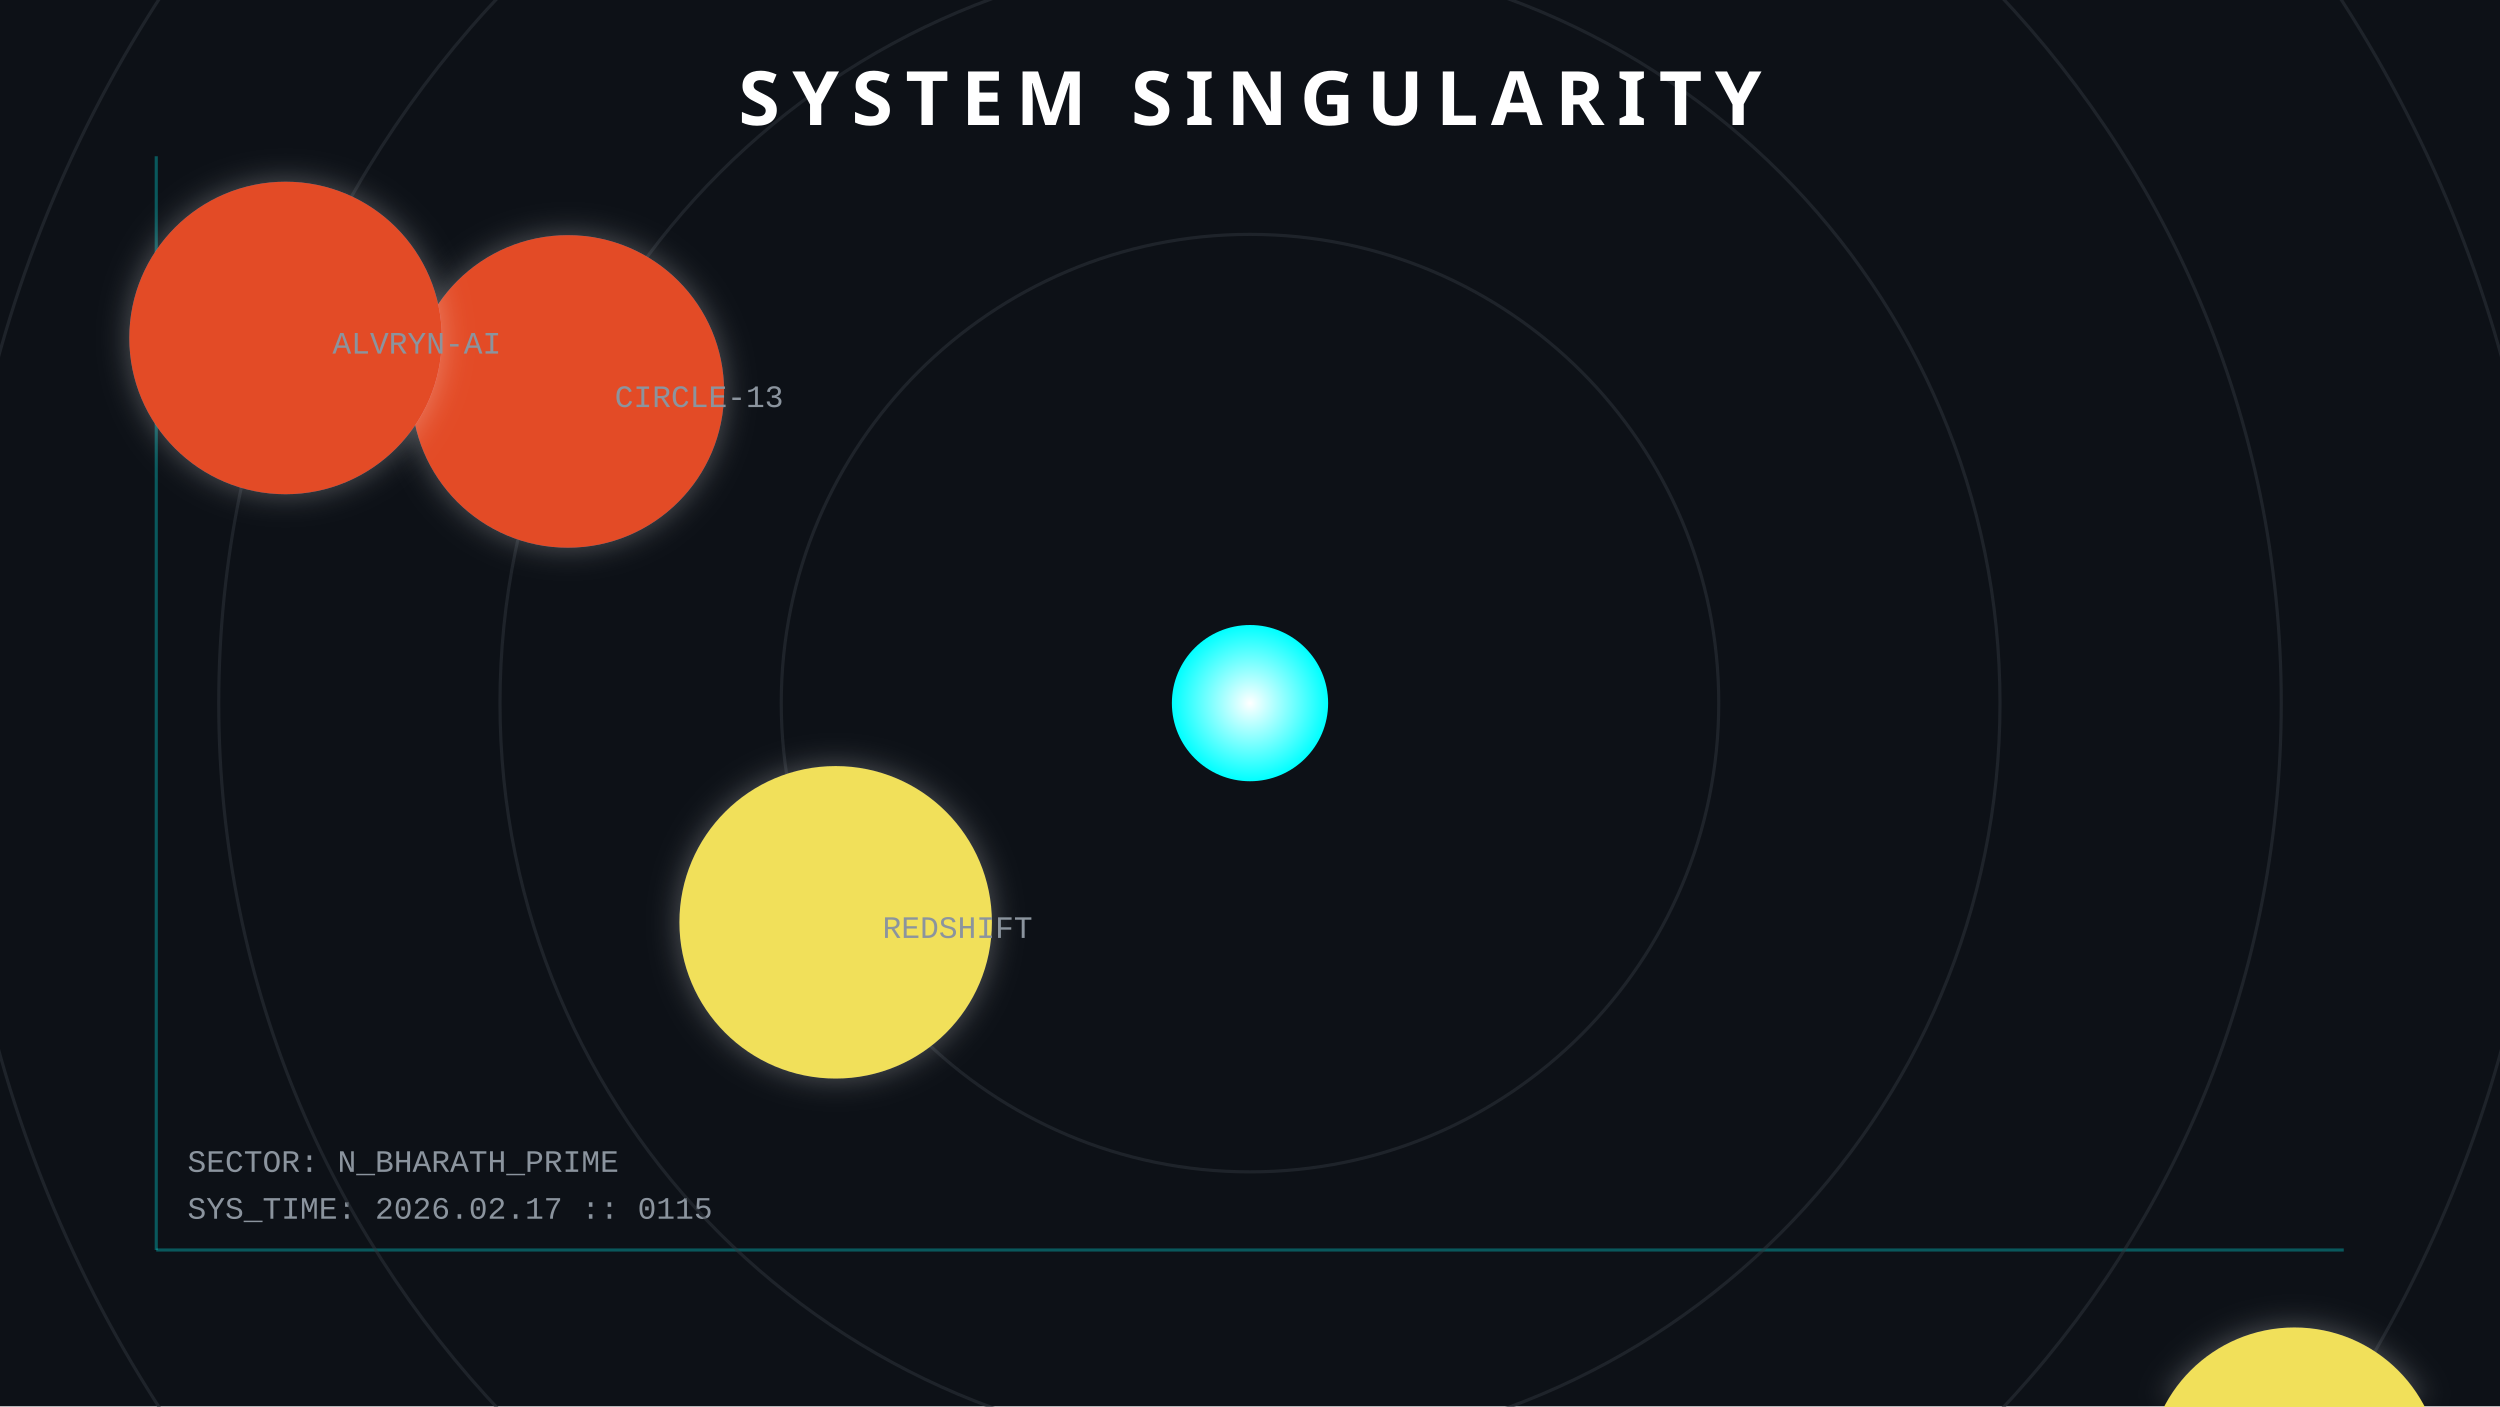
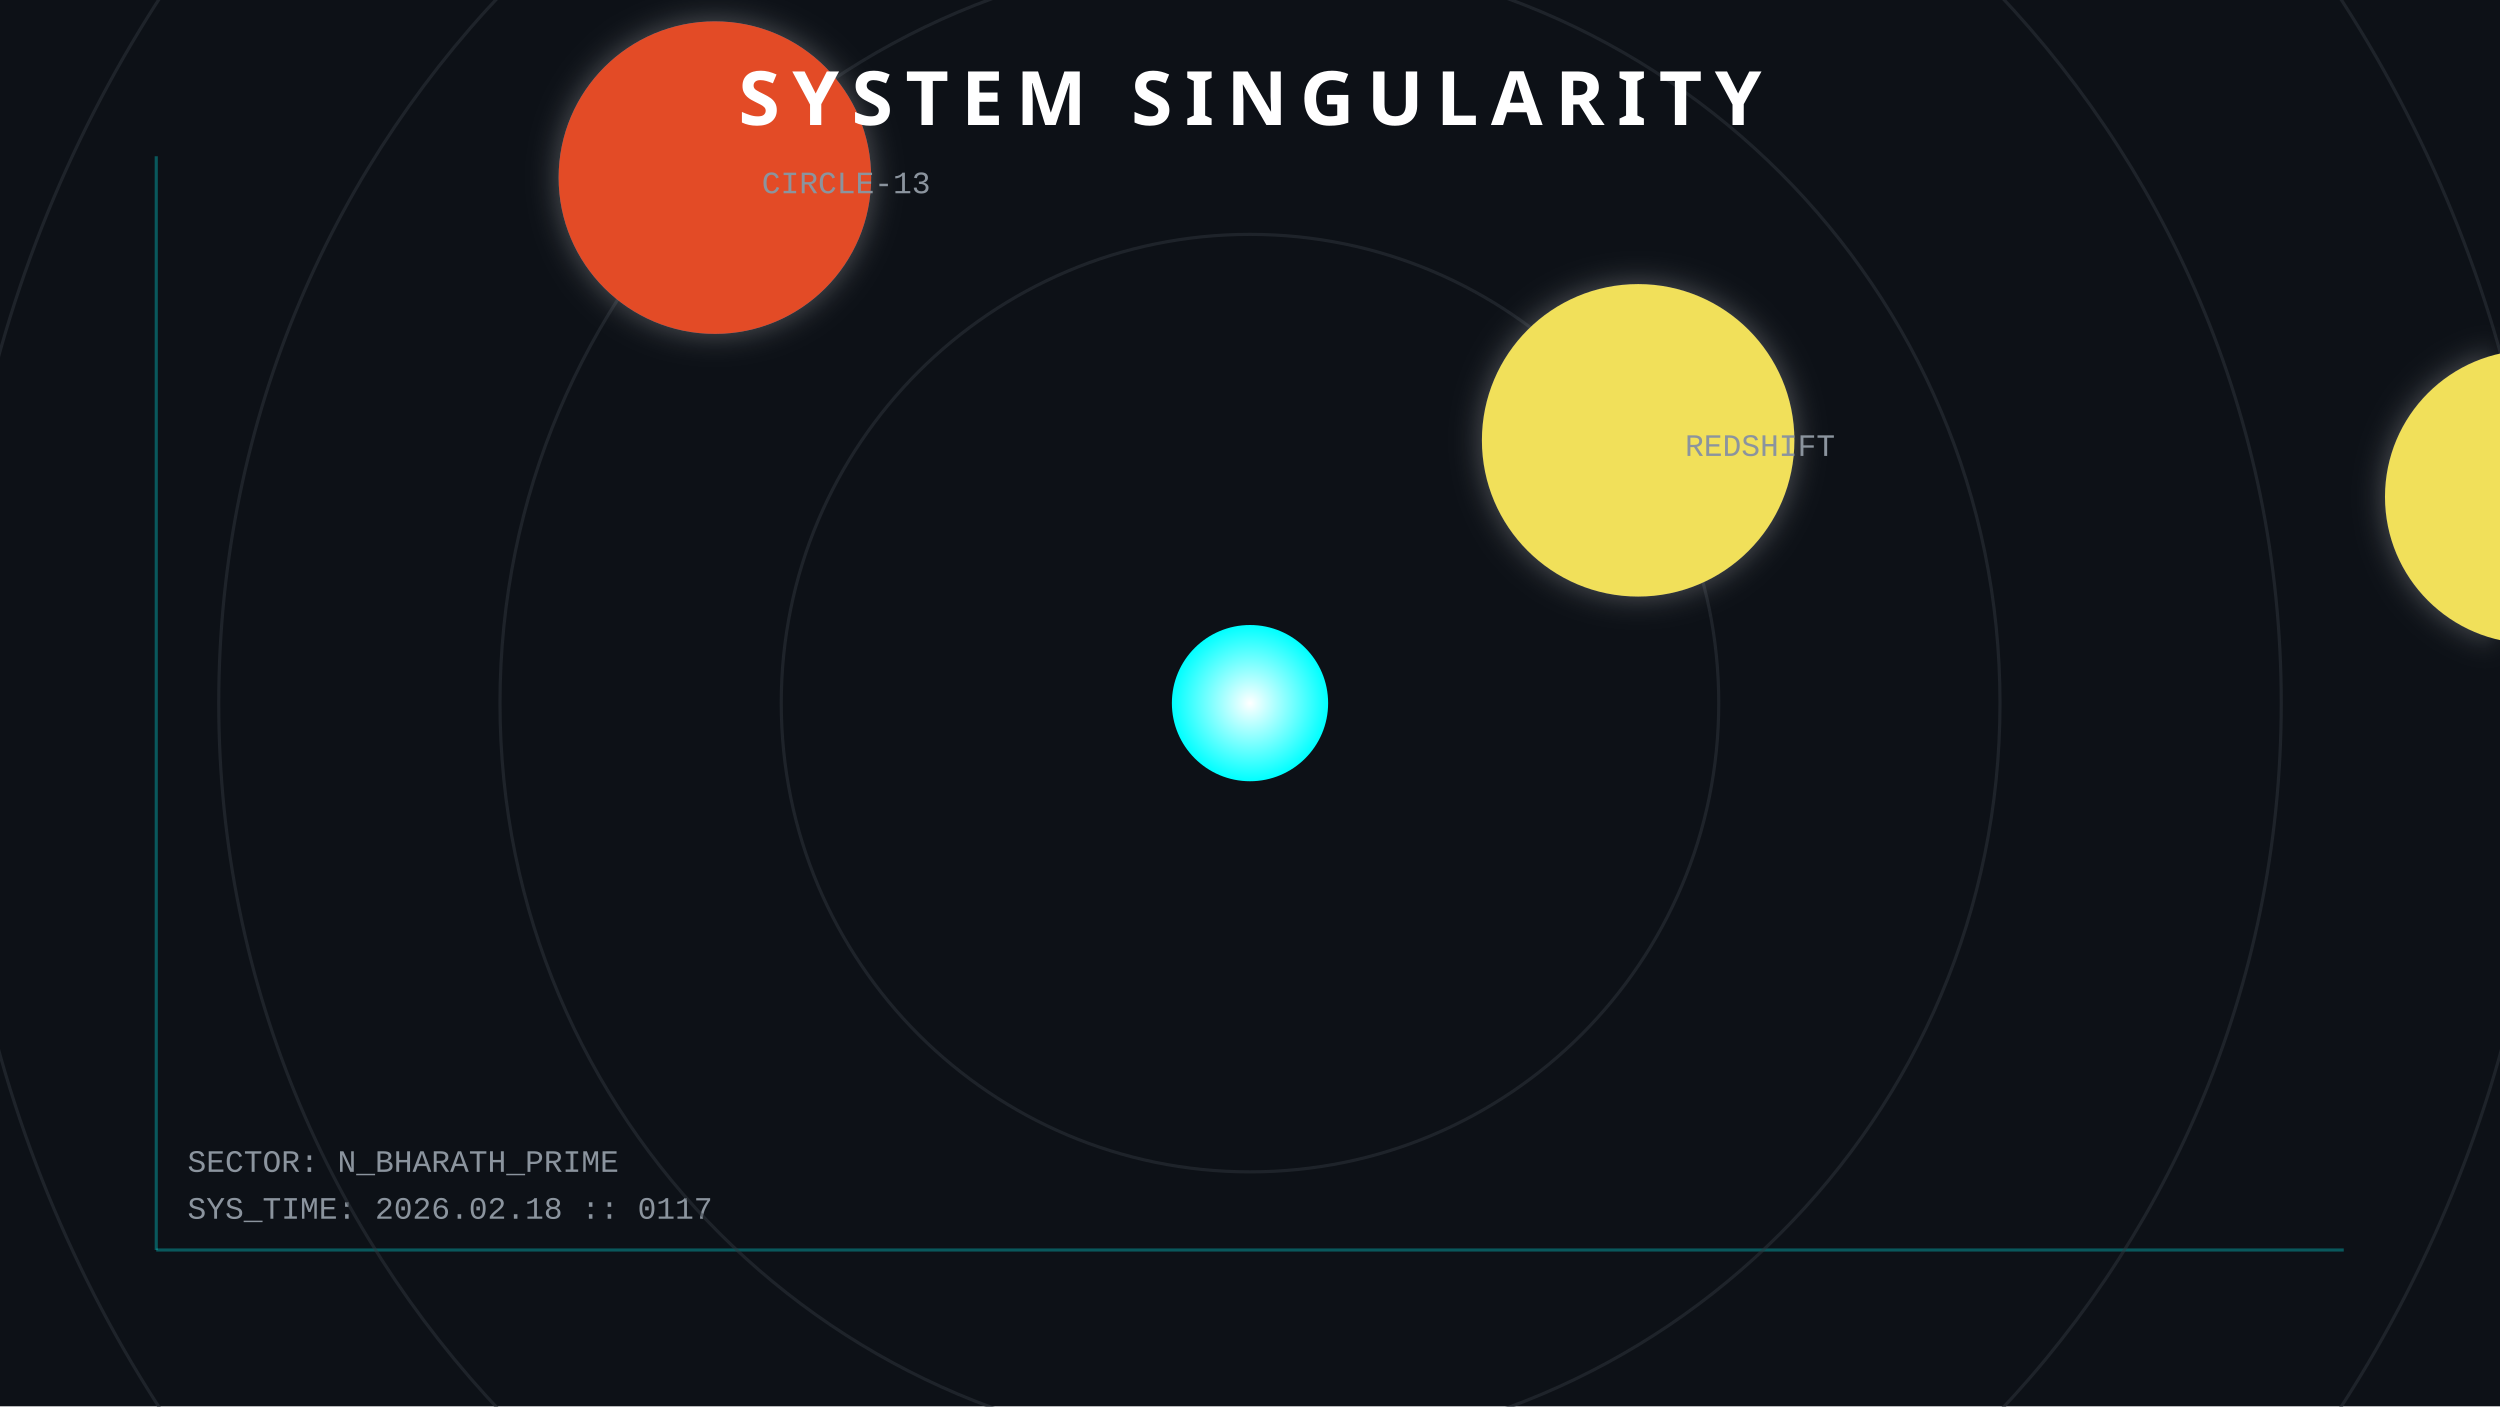
<svg xmlns="http://www.w3.org/2000/svg" width="800" height="450">
  <style>
        .orbit { fill: none; stroke: #30363d; stroke-width: 1; opacity: 0.5; }
        .planet { filter: drop-shadow(0 0 5px rgba(255,255,255,0.3)); }
        .text { font-family: 'Courier New', monospace; fill: #8b949e; font-size: 10px; }
        .title { font-family: sans-serif; fill: white; font-weight: bold; font-size: 24px; letter-spacing: 4px; }
        .hud-line { stroke: #00ffff; stroke-width: 1; opacity: 0.3; }
        
        /* ANIMATIONS */
        @keyframes pulse { 0% { r: 25; opacity: 0.8; } 50% { r: 30; opacity: 0.4; } 100% { r: 25; opacity: 0.8; } }
        .sun { animation: pulse 4s infinite; }
    </style>
  <rect width="100%" height="100%" fill="#0d1117" />
  <line x1="50" y1="50" x2="50" y2="400" class="hud-line" />
  <line x1="50" y1="400" x2="750" y2="400" class="hud-line" />
-   <text x="60" y="390" class="text">SYS_TIME: 2026.02.17 :: 0115</text>
+   <text x="60" y="390" class="text">SYS_TIME: 2026.02.18 :: 0117</text>
  <text x="60" y="375" class="text">SECTOR: N_BHARATH_PRIME</text>
  <circle cx="400" cy="225" r="25" fill="url(#grad1)" class="sun" />
  <defs>
    <radialGradient id="grad1" cx="50%" cy="50%" r="50%" fx="50%" fy="50%">
      <stop offset="0%" style="stop-color:white;stop-opacity:1" />
      <stop offset="100%" style="stop-color:#00ffff;stop-opacity:1" />
    </radialGradient>
  </defs>
  <circle cx="400" cy="225" r="150.0" class="orbit" />
-   <circle cx="267.41" cy="295.141" r="50" fill="#f1e05a" class="planet" />
-   <text x="282.41" y="300.141" class="text" fill="white">REDSHIFT</text>
+   <circle cx="524.209" cy="140.905" r="50" fill="#f1e05a" class="planet" />
+   <text x="539.209" y="145.905" class="text" fill="white">REDSHIFT</text>
  <circle cx="400" cy="225" r="240.0" class="orbit" />
-   <circle cx="181.708" cy="125.258" r="50" fill="#e34c26" class="planet" />
-   <text x="196.708" y="130.258" class="text" fill="white">CIRCLE-13</text>
+   <circle cx="228.764" cy="56.839" r="50" fill="#e34c26" class="planet" />
+   <text x="243.764" y="61.839" class="text" fill="white">CIRCLE-13</text>
  <circle cx="400" cy="225" r="330.0" class="orbit" />
-   <circle cx="91.38" cy="108.15" r="50" fill="#e34c26" class="planet" />
-   <text x="106.38" y="113.15" class="text" fill="white">ALVRYN-AI</text>
+   <circle cx="499.632" cy="539.601" r="50" fill="#e34c26" class="planet" />
+   <text x="514.632" y="544.601" class="text" fill="white">ALVRYN-AI</text>
  <circle cx="400" cy="225" r="415.422" class="orbit" />
-   <circle cx="734.212" cy="471.734" r="46.948" fill="#f1e05a" class="planet" />
-   <text x="749.212" y="476.734" class="text" fill="white">DRIFT-CIRCLE13</text>
+   <circle cx="810.144" cy="158.991" r="46.948" fill="#f1e05a" class="planet" />
+   <text x="825.144" y="163.991" class="text" fill="white">DRIFT-CIRCLE13</text>
  <circle cx="400" cy="225" r="461.81" class="orbit" />
-   <circle cx="844.588" cy="349.937" r="20.925" fill="#2b7489" class="planet" />
-   <text x="859.588" y="354.937" class="text" fill="white">DSATM-EXAM-SYSTEM-</text>
-   <circle cx="400" cy="225" r="504.809" class="orbit" />
-   <circle cx="147.53" cy="662.139" r="18.666" fill="#8b949e" class="planet" />
-   <text x="162.53" y="667.139" class="text" fill="white">NBHARATH1306</text>
-   <circle cx="400" cy="225" r="547.041" class="orbit" />
-   <circle cx="108.766" cy="-238.073" r="18.155" fill="#e34c26" class="planet" />
-   <text x="123.766" y="-233.073" class="text" fill="white">WEBSITE-EQUDATOR-TRADING-PLATFORM</text>
-   <circle cx="400" cy="225" r="577.874" class="orbit" />
-   <circle cx="755.51" cy="680.577" r="10.555" fill="#8b949e" class="planet" />
-   <text x="770.51" y="685.577" class="text" fill="white">FLASK</text>
-   <circle cx="400" cy="225" r="608.147" class="orbit" />
-   <circle cx="63.802" cy="731.767" r="10.182" fill="#8b949e" class="planet" />
-   <text x="78.802" y="736.767" class="text" fill="white">HCF-INTERNSHIP</text>
-   <circle cx="400" cy="225" r="637.016" class="orbit" />
-   <circle cx="-21.991" cy="-252.192" r="9.246" fill="#8b949e" class="planet" />
+   <circle cx="71.61" cy="549.697" r="20.925" fill="#2b7489" class="planet" />
+   <text x="86.61" y="554.697" class="text" fill="white">DSATM-EXAM-SYSTEM-</text>
+   <circle cx="400" cy="225" r="504.81" class="orbit" />
+   <circle cx="850.648" cy="452.485" r="18.667" fill="#8b949e" class="planet" />
+   <text x="865.648" y="457.485" class="text" fill="white">NBHARATH1306</text>
+   <circle cx="400" cy="225" r="547.043" class="orbit" />
+   <circle cx="358.864" cy="770.494" r="18.155" fill="#e34c26" class="planet" />
+   <text x="373.864" y="775.494" class="text" fill="white">WEBSITE-EQUDATOR-TRADING-PLATFORM</text>
+   <circle cx="400" cy="225" r="577.875" class="orbit" />
+   <circle cx="889.718" cy="531.783" r="10.555" fill="#8b949e" class="planet" />
+   <text x="904.718" y="536.783" class="text" fill="white">FLASK</text>
+   <circle cx="400" cy="225" r="608.148" class="orbit" />
+   <circle cx="-205.824" cy="171.886" r="10.182" fill="#8b949e" class="planet" />
+   <text x="-190.824" y="176.886" class="text" fill="white">HCF-INTERNSHIP</text>
+   <circle cx="400" cy="225" r="637.017" class="orbit" />
+   <circle cx="-236.808" cy="208.672" r="9.246" fill="#8b949e" class="planet" />
  <text x="400" y="40" text-anchor="middle" class="title">SYSTEM SINGULARITY</text>
</svg>
